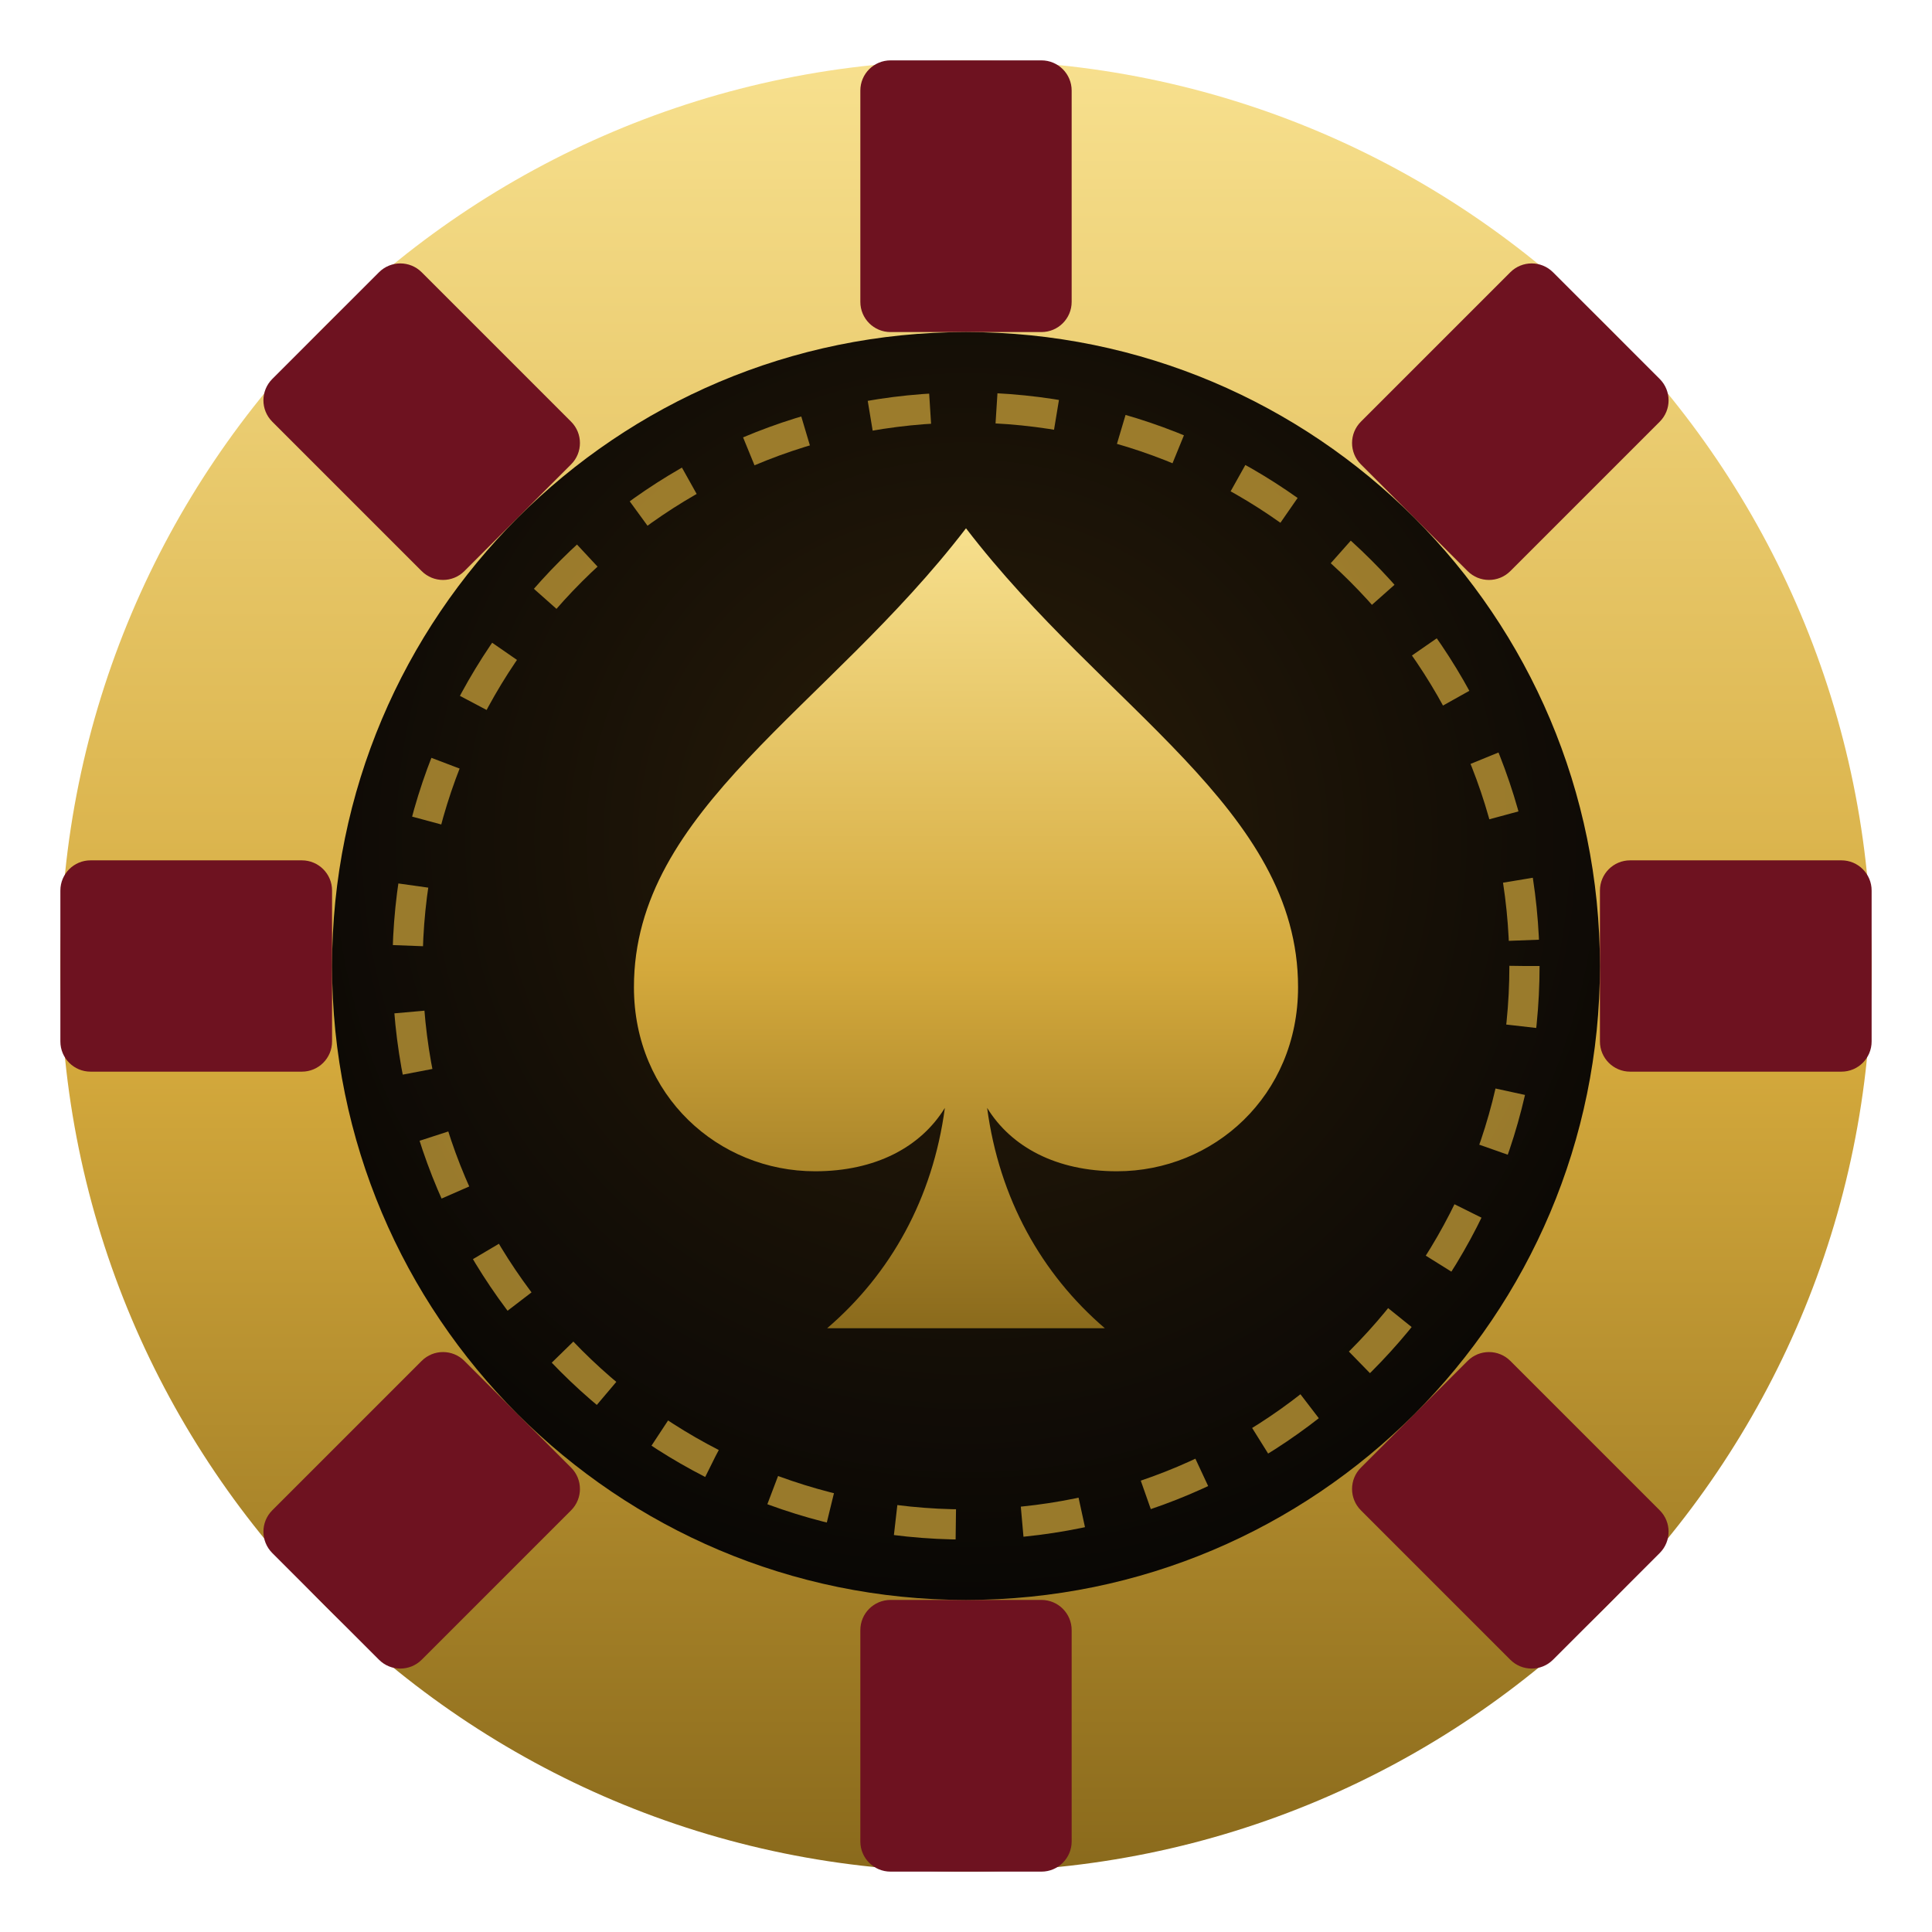
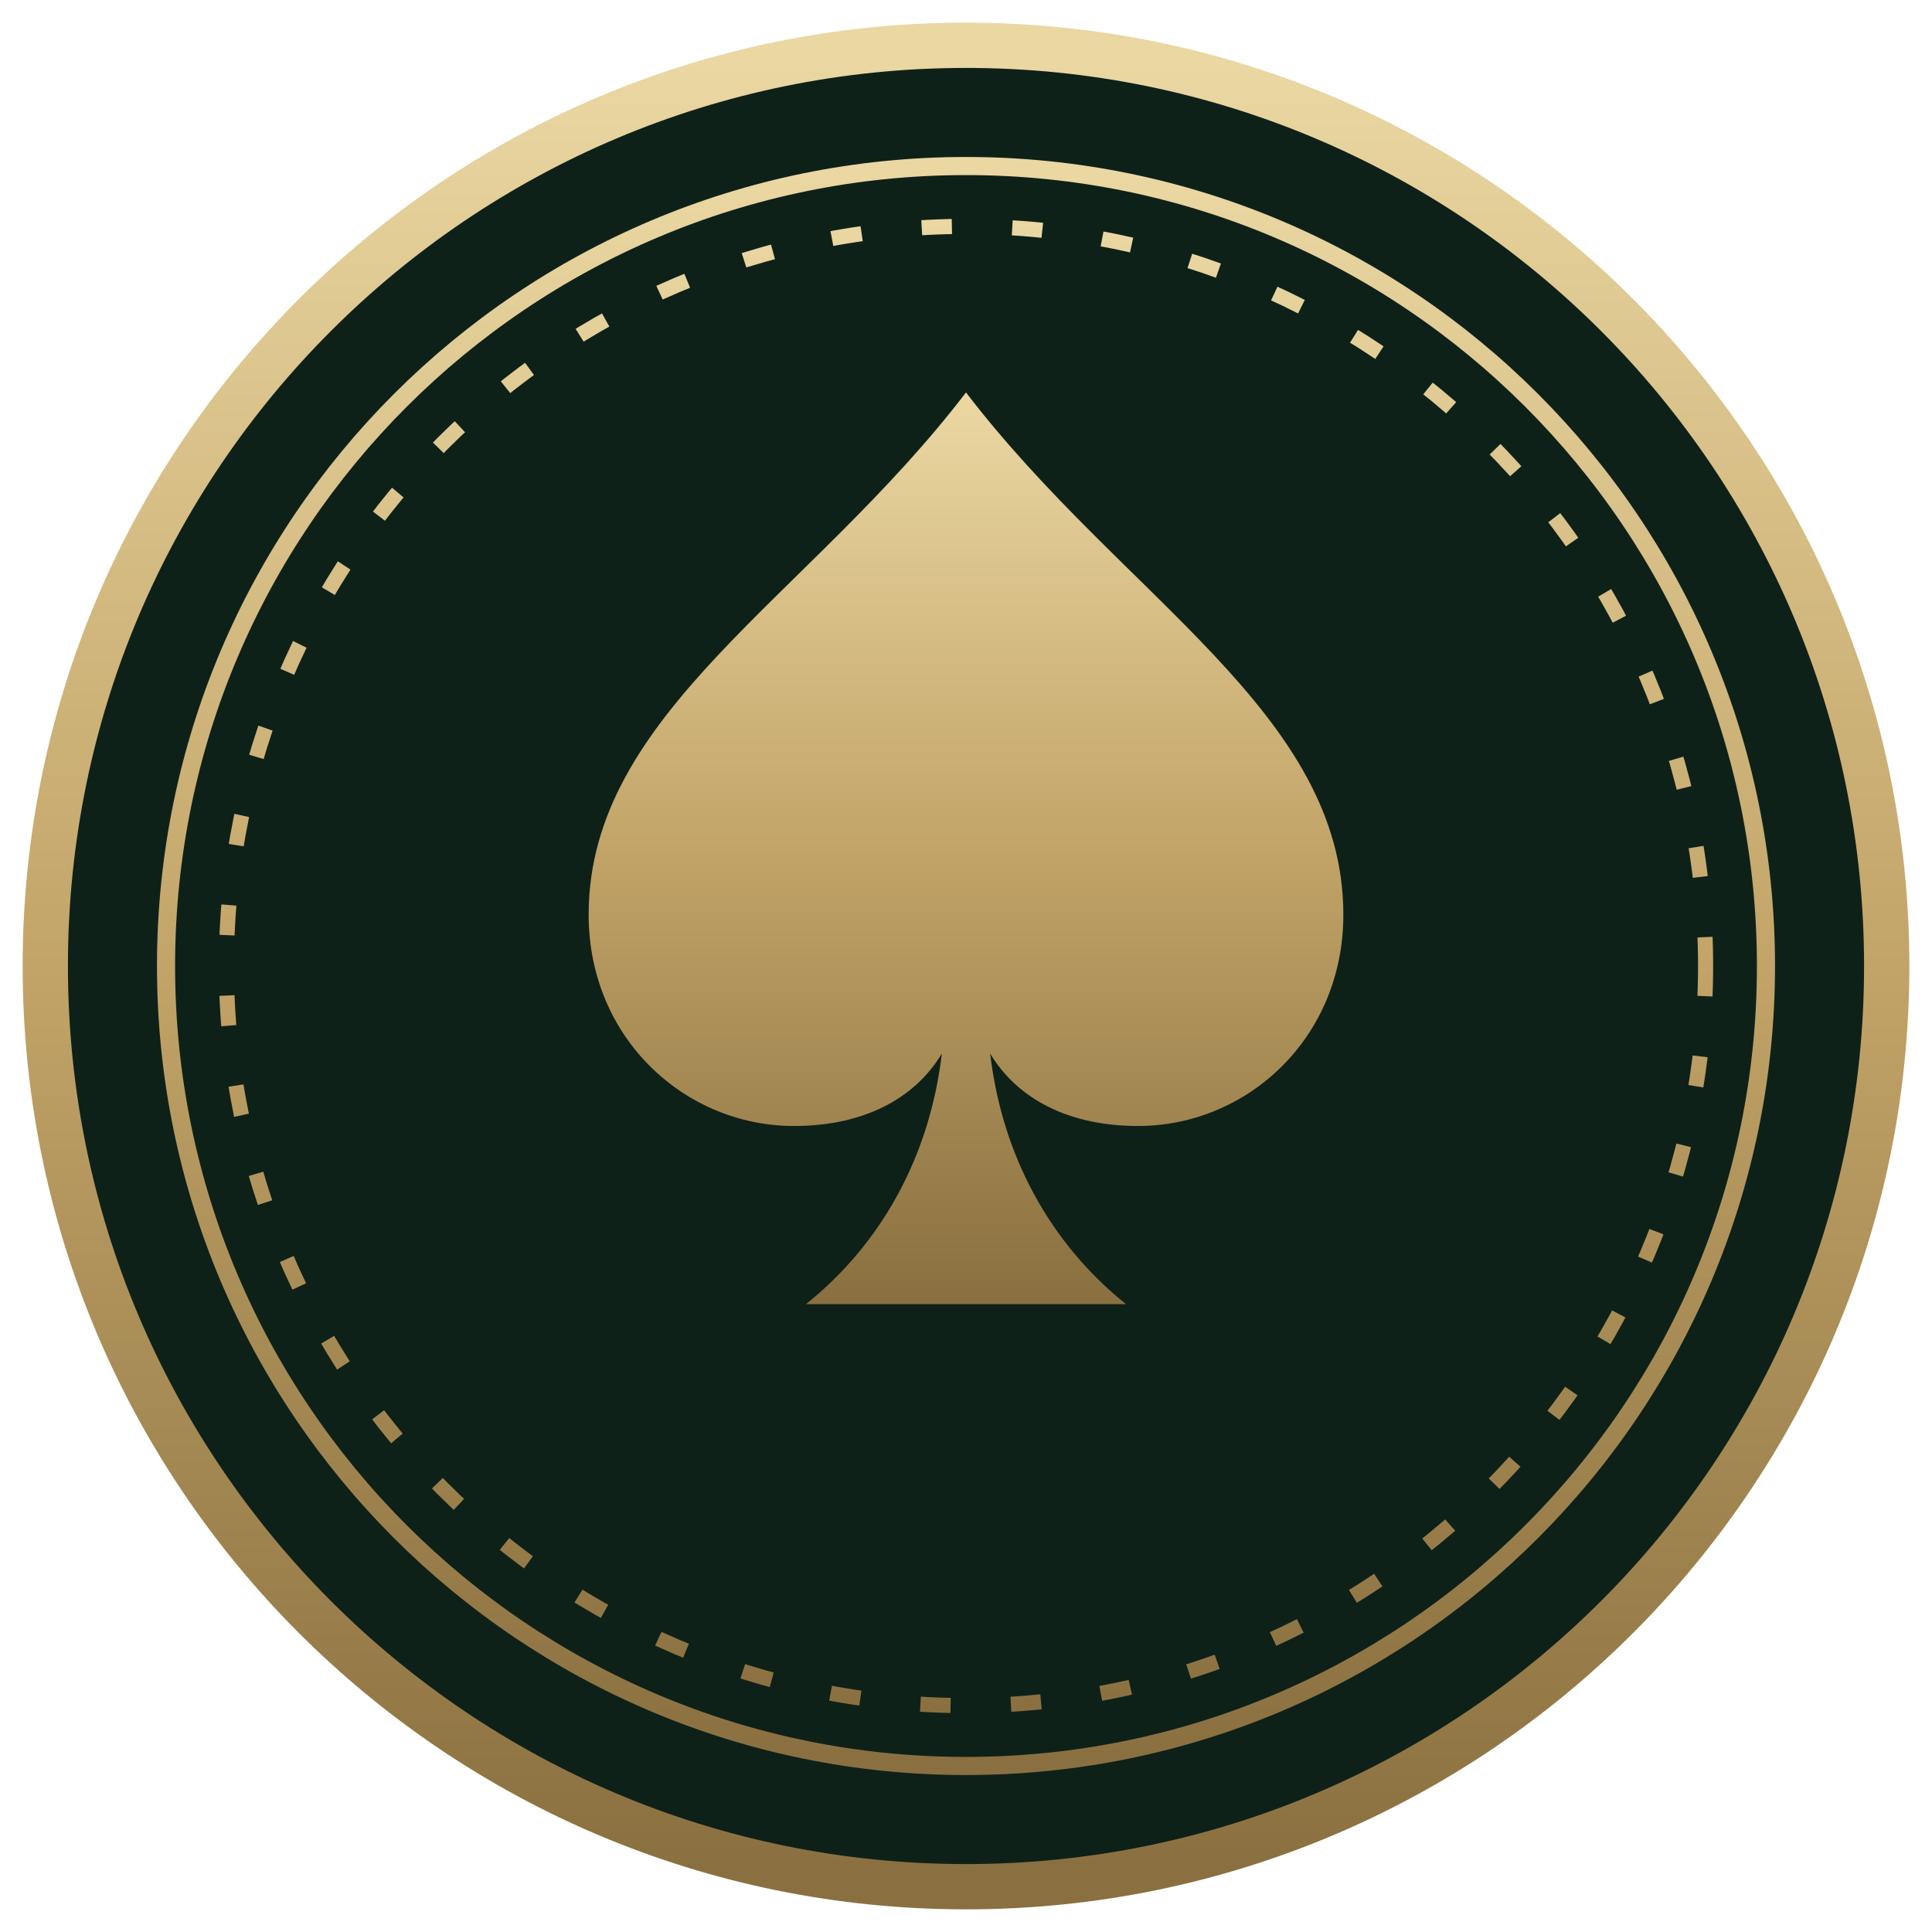
<svg xmlns="http://www.w3.org/2000/svg" viewBox="0 0 64 64" role="img" aria-label="Gilded Ace">
  <defs>
-     <linearGradient id="ga-gold" x1="0" y1="0" x2="0" y2="1">
-       <stop offset="0" stop-color="#f7e08e" />
-       <stop offset=".55" stop-color="#d4a93c" />
-       <stop offset="1" stop-color="#8a6a1c" />
+     <linearGradient id="b" x1="0" y1="0" x2="0" y2="1">
+       <stop offset="0" stop-color="#ead7a2" />
+       <stop offset=".5" stop-color="#c2a468" />
+       <stop offset="1" stop-color="#8a7040" />
    </linearGradient>
-     <radialGradient id="ga-core" cx=".5" cy=".4" r=".6">
-       <stop offset="0" stop-color="#2a1d08" />
-       <stop offset="1" stop-color="#090705" />
-     </radialGradient>
  </defs>
-   <circle cx="32" cy="32" r="30" fill="url(#ga-gold)" />
-   <g fill="#6e1220">
-     <rect x="28.5" y="2" width="7" height="9" rx="1" />
-     <rect x="28.5" y="2" width="7" height="9" rx="1" transform="rotate(45 32 32)" />
-     <rect x="28.5" y="2" width="7" height="9" rx="1" transform="rotate(90 32 32)" />
-     <rect x="28.5" y="2" width="7" height="9" rx="1" transform="rotate(135 32 32)" />
-     <rect x="28.5" y="2" width="7" height="9" rx="1" transform="rotate(180 32 32)" />
-     <rect x="28.5" y="2" width="7" height="9" rx="1" transform="rotate(225 32 32)" />
-     <rect x="28.5" y="2" width="7" height="9" rx="1" transform="rotate(270 32 32)" />
-     <rect x="28.5" y="2" width="7" height="9" rx="1" transform="rotate(315 32 32)" />
-   </g>
-   <circle cx="32" cy="32" r="21" fill="url(#ga-core)" />
-   <circle cx="32" cy="32" r="18.5" fill="none" stroke="#d4a93c" stroke-width="1" stroke-dasharray="2 2.2" opacity=".7" />
-   <path fill="url(#ga-gold)" d="M32 17.5c-4.6 6-11 9.3-11 15.2 0 3.6 2.8 6.1 6 6.1 2 0 3.5-.8 4.3-2.1-.4 3-1.8 5.5-3.9 7.3h9.2c-2.1-1.8-3.5-4.3-3.9-7.3.8 1.3 2.3 2.1 4.3 2.1 3.2 0 6-2.5 6-6.1 0-5.9-6.4-9.2-11-15.2z" />
+   <circle cx="32" cy="32" r="30.5" fill="#0e2119" stroke="url(#b)" stroke-width="1.5" />
+   <circle cx="32" cy="32" r="26.5" fill="none" stroke="url(#b)" stroke-width=".6" />
+   <circle cx="32" cy="32" r="24.5" fill="none" stroke="url(#b)" stroke-width=".5" stroke-dasharray="1 2" />
+   <path fill="url(#b)" d="M32 13c-5.2 6.8-12.5 10.6-12.5 17.3 0 4.1 3.2 7 6.8 7 2.3 0 4-.9 4.9-2.4-.4 3.4-2 6.3-4.5 8.3h10.6c-2.5-2-4.1-4.9-4.5-8.3.9 1.5 2.6 2.4 4.9 2.4 3.6 0 6.8-2.9 6.8-7C44.5 23.6 37.2 19.8 32 13z" />
+   <path d="M25 49.5h14" stroke="url(#b)" stroke-width=".8" />
</svg>
